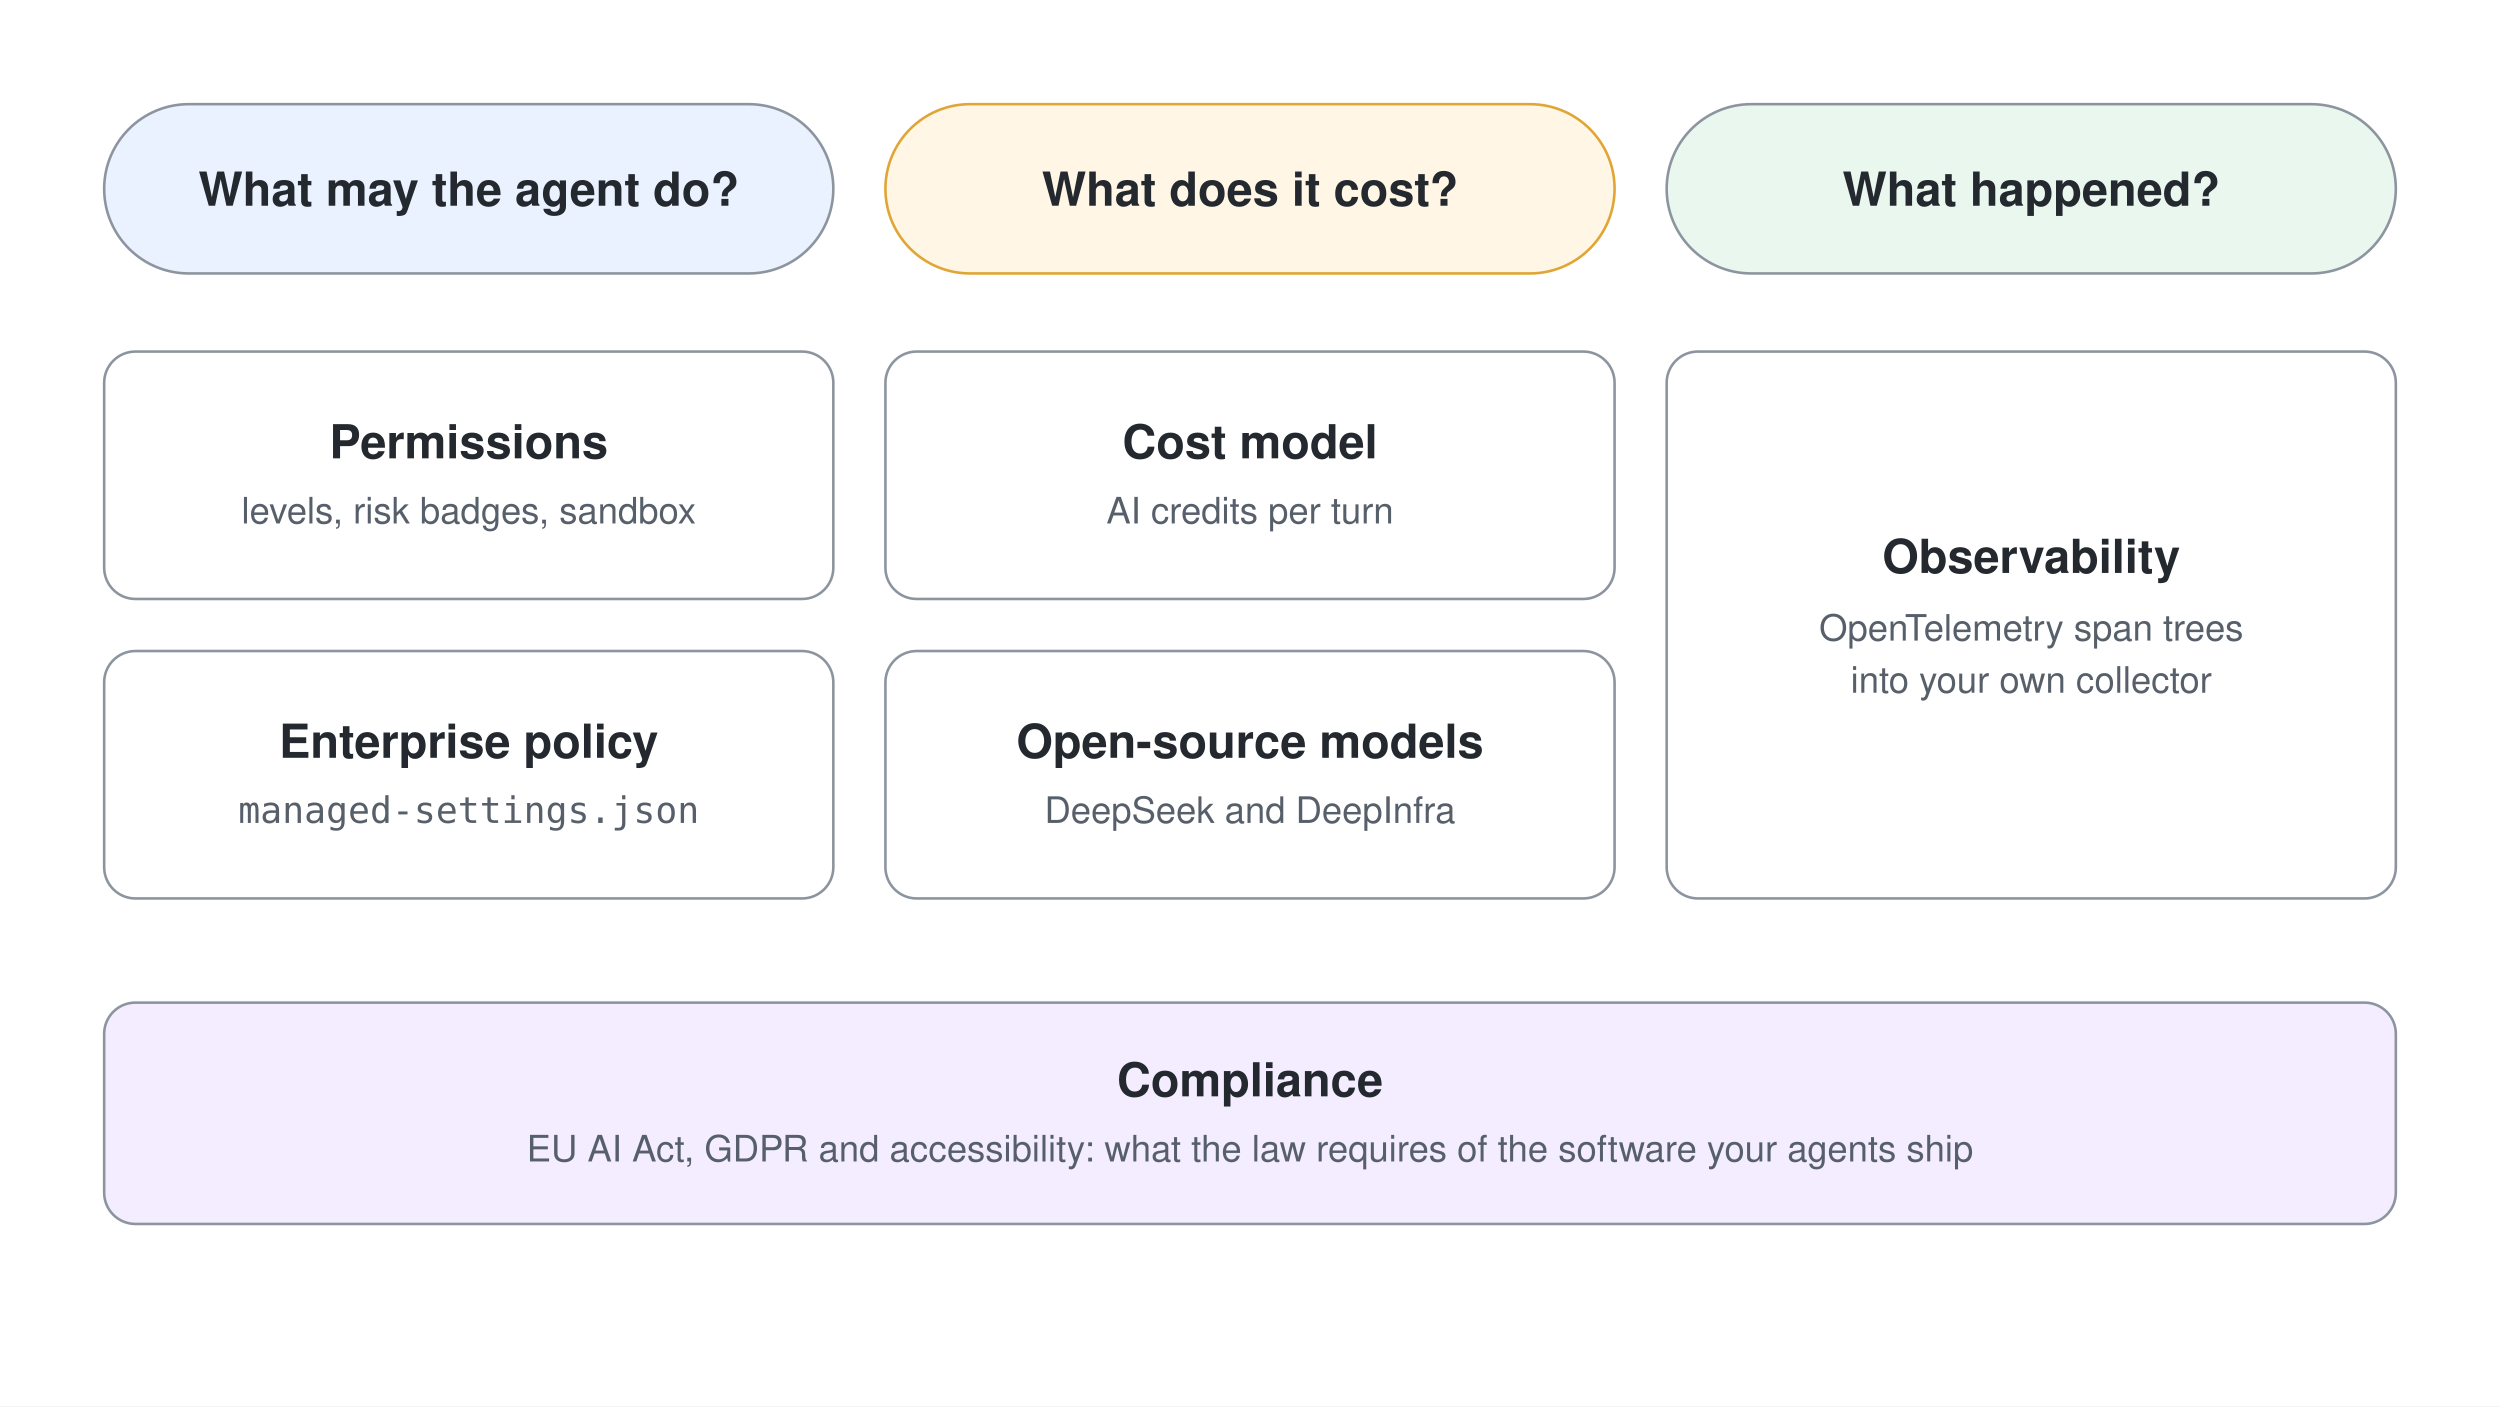
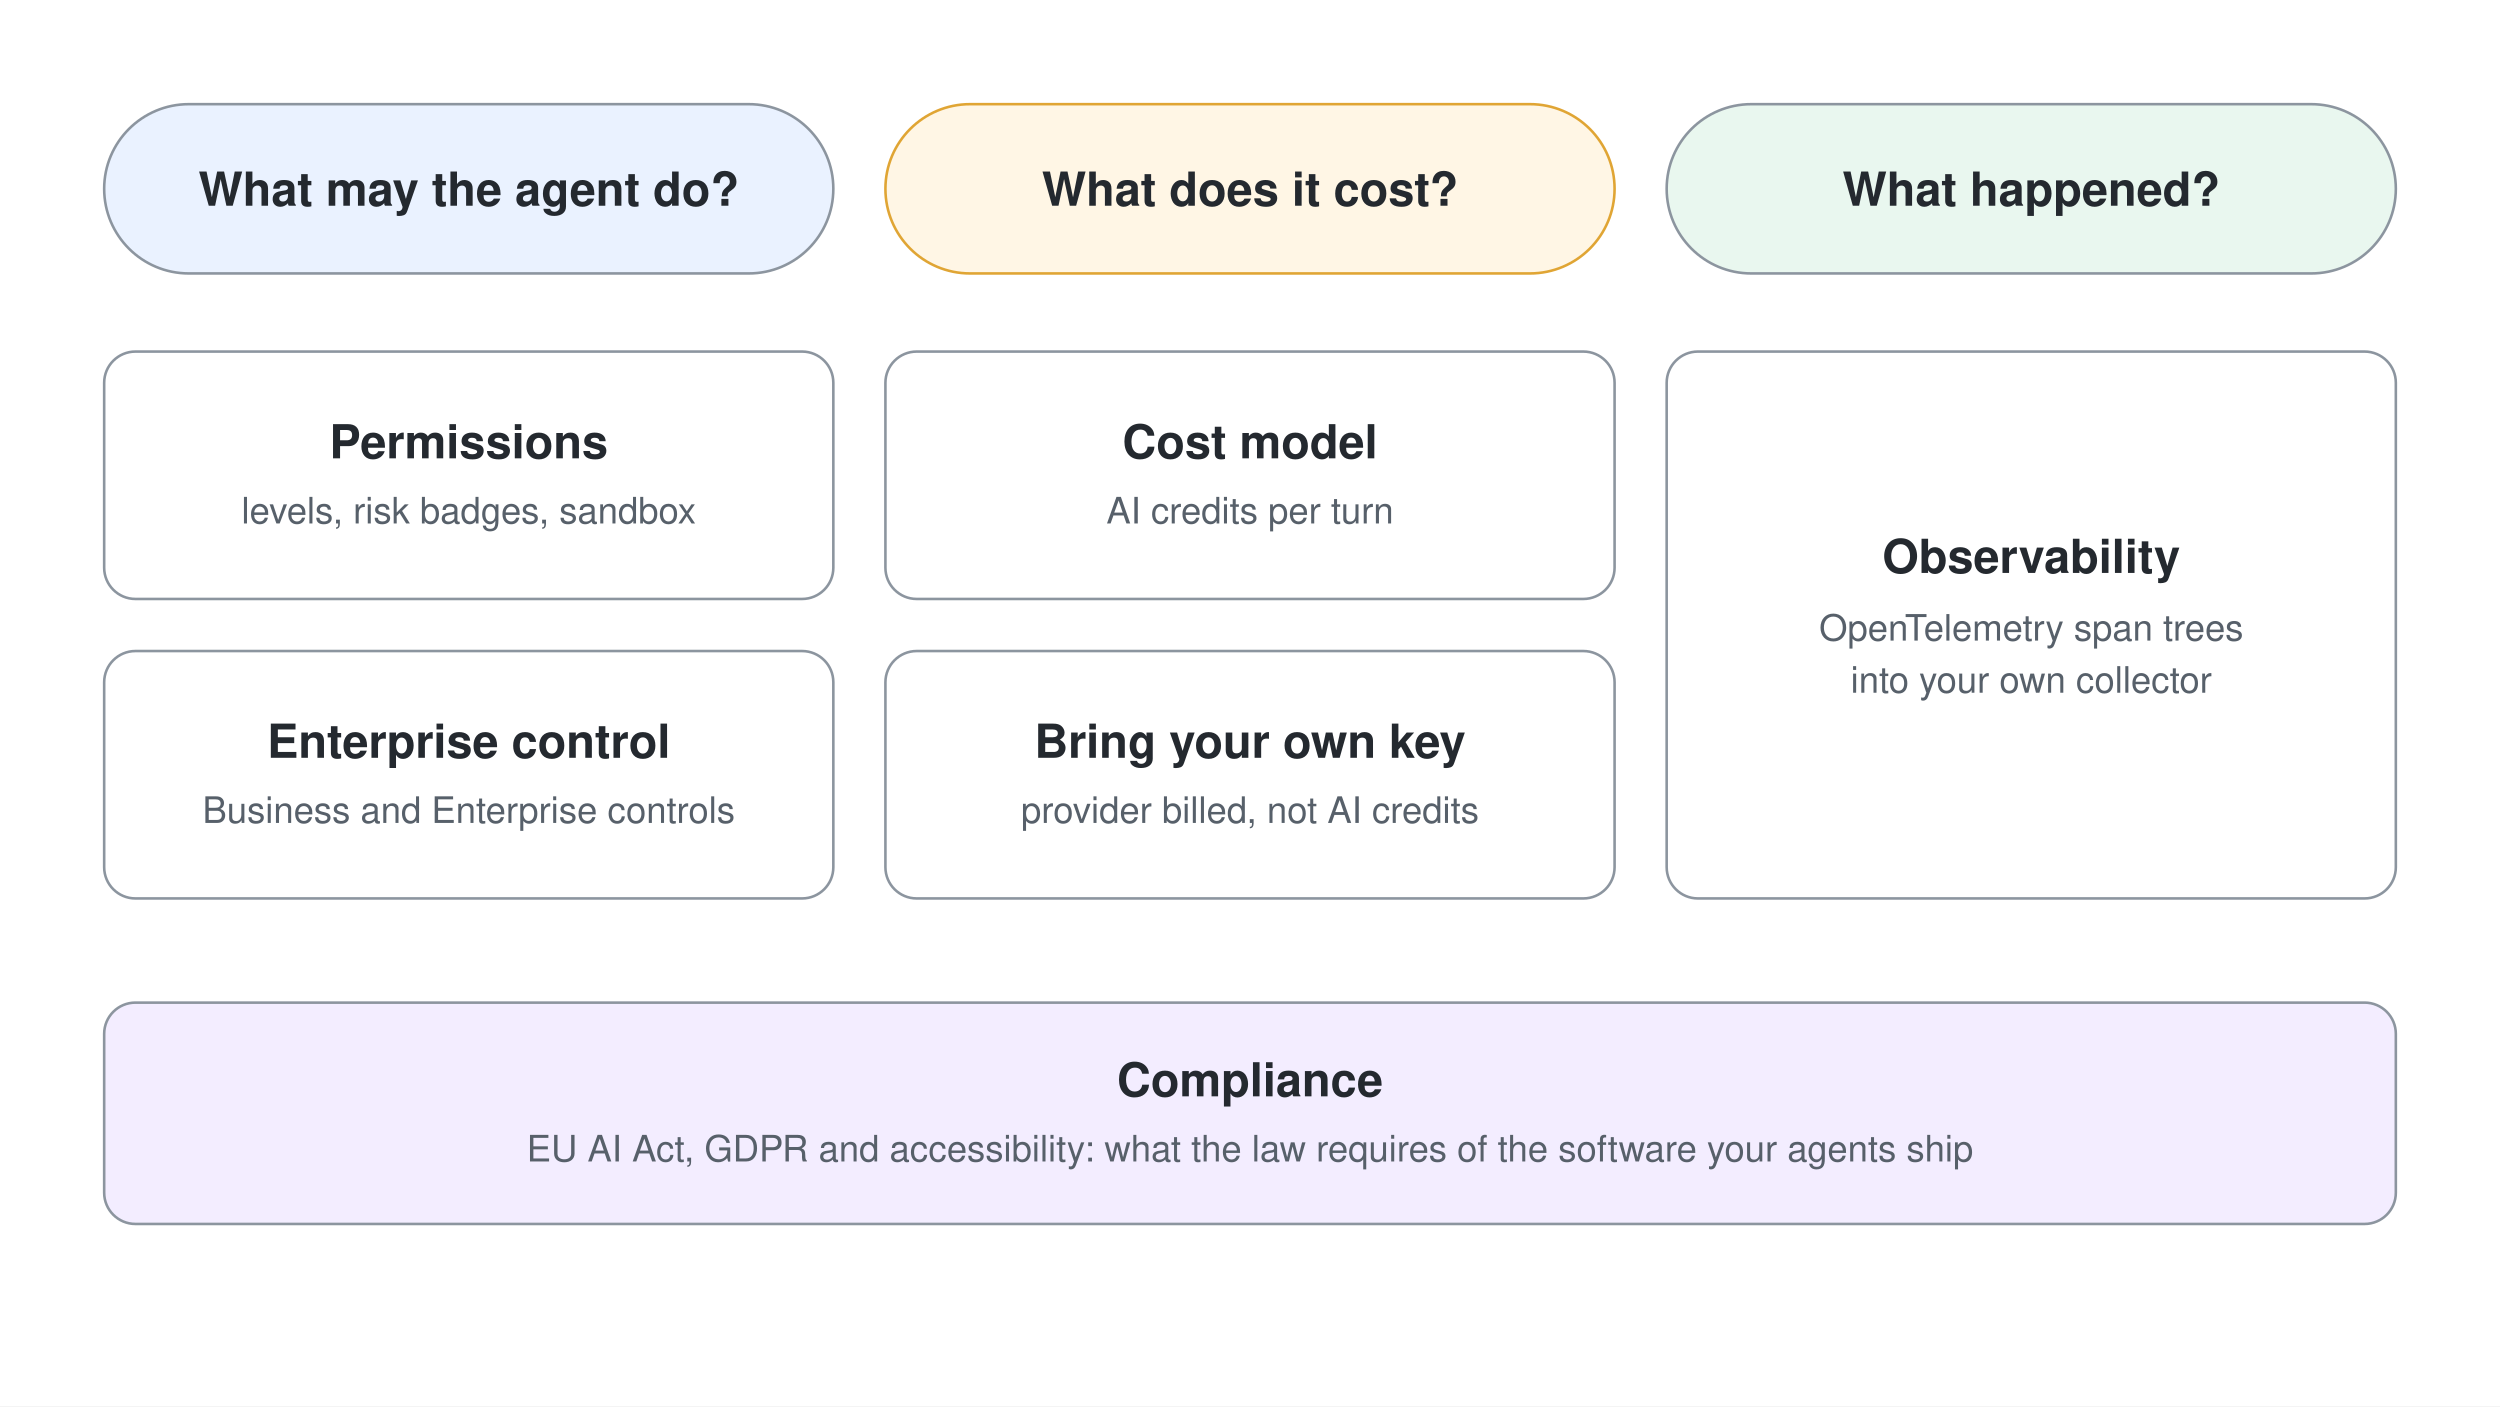
<svg xmlns="http://www.w3.org/2000/svg" viewBox="0 0 1920 1080" width="1920" height="1080" font-family="Segoe UI, Helvetica, Arial, sans-serif">
  <rect width="1920" height="1080" fill="#ffffff" />
  <g text-anchor="middle" fill="#24292f">
    <rect x="80" y="80" width="560" height="130" rx="65" fill="#eaf2ff" stroke="#8c959f" stroke-width="2" />
    <text x="360" y="158" font-size="36" font-weight="600">What may the agent do?</text>
    <rect x="680" y="80" width="560" height="130" rx="65" fill="#fff6e5" stroke="#e0a534" stroke-width="2" />
    <text x="960" y="158" font-size="36" font-weight="600">What does it cost?</text>
    <rect x="1280" y="80" width="560" height="130" rx="65" fill="#e9f7ef" stroke="#8c959f" stroke-width="2" />
    <text x="1560" y="158" font-size="36" font-weight="600">What happened?</text>
    <rect x="80" y="270" width="560" height="190" rx="24" fill="#ffffff" stroke="#8c959f" stroke-width="2" />
    <text x="360" y="352" font-size="36" font-weight="600">Permissions</text>
    <text x="360" y="402" font-size="28" fill="#57606a">levels, risk badges, sandbox</text>
    <rect x="80" y="500" width="560" height="190" rx="24" fill="#ffffff" stroke="#8c959f" stroke-width="2" />
-     <text x="360" y="582" font-size="36" font-weight="600">Enterprise policy</text>
-     <text x="360" y="632" font-size="28" fill="#57606a" font-family="Consolas, monospace">managed-settings.json</text>
+     <text x="360" y="582" font-size="36" font-weight="600">Enterprise control</text>
+     <text x="360" y="632" font-size="28" fill="#57606a">Business and Enterprise controls</text>
    <rect x="680" y="270" width="560" height="190" rx="24" fill="#ffffff" stroke="#8c959f" stroke-width="2" />
    <text x="960" y="352" font-size="36" font-weight="600">Cost model</text>
    <text x="960" y="402" font-size="28" fill="#57606a">AI credits per turn</text>
    <rect x="680" y="500" width="560" height="190" rx="24" fill="#ffffff" stroke="#8c959f" stroke-width="2" />
-     <text x="960" y="582" font-size="36" font-weight="600">Open-source models</text>
-     <text x="960" y="632" font-size="28" fill="#57606a">DeepSeek and DeepInfra</text>
+     <text x="960" y="582" font-size="36" font-weight="600">Bring your own key</text>
+     <text x="960" y="632" font-size="28" fill="#57606a">provider billed, not AI credits</text>
    <rect x="1280" y="270" width="560" height="420" rx="24" fill="#ffffff" stroke="#8c959f" stroke-width="2" />
    <text x="1560" y="440" font-size="36" font-weight="600">Observability</text>
    <text x="1560" y="492" font-size="28" fill="#57606a">OpenTelemetry span trees</text>
    <text x="1560" y="532" font-size="28" fill="#57606a">into your own collector</text>
    <rect x="80" y="770" width="1760" height="170" rx="24" fill="#f3edff" stroke="#8c959f" stroke-width="2" />
    <text x="960" y="842" font-size="36" font-weight="600">Compliance</text>
    <text x="960" y="892" font-size="28" fill="#57606a">EU AI Act, GDPR and accessibility: what the law requires of the software your agents ship</text>
  </g>
</svg>
